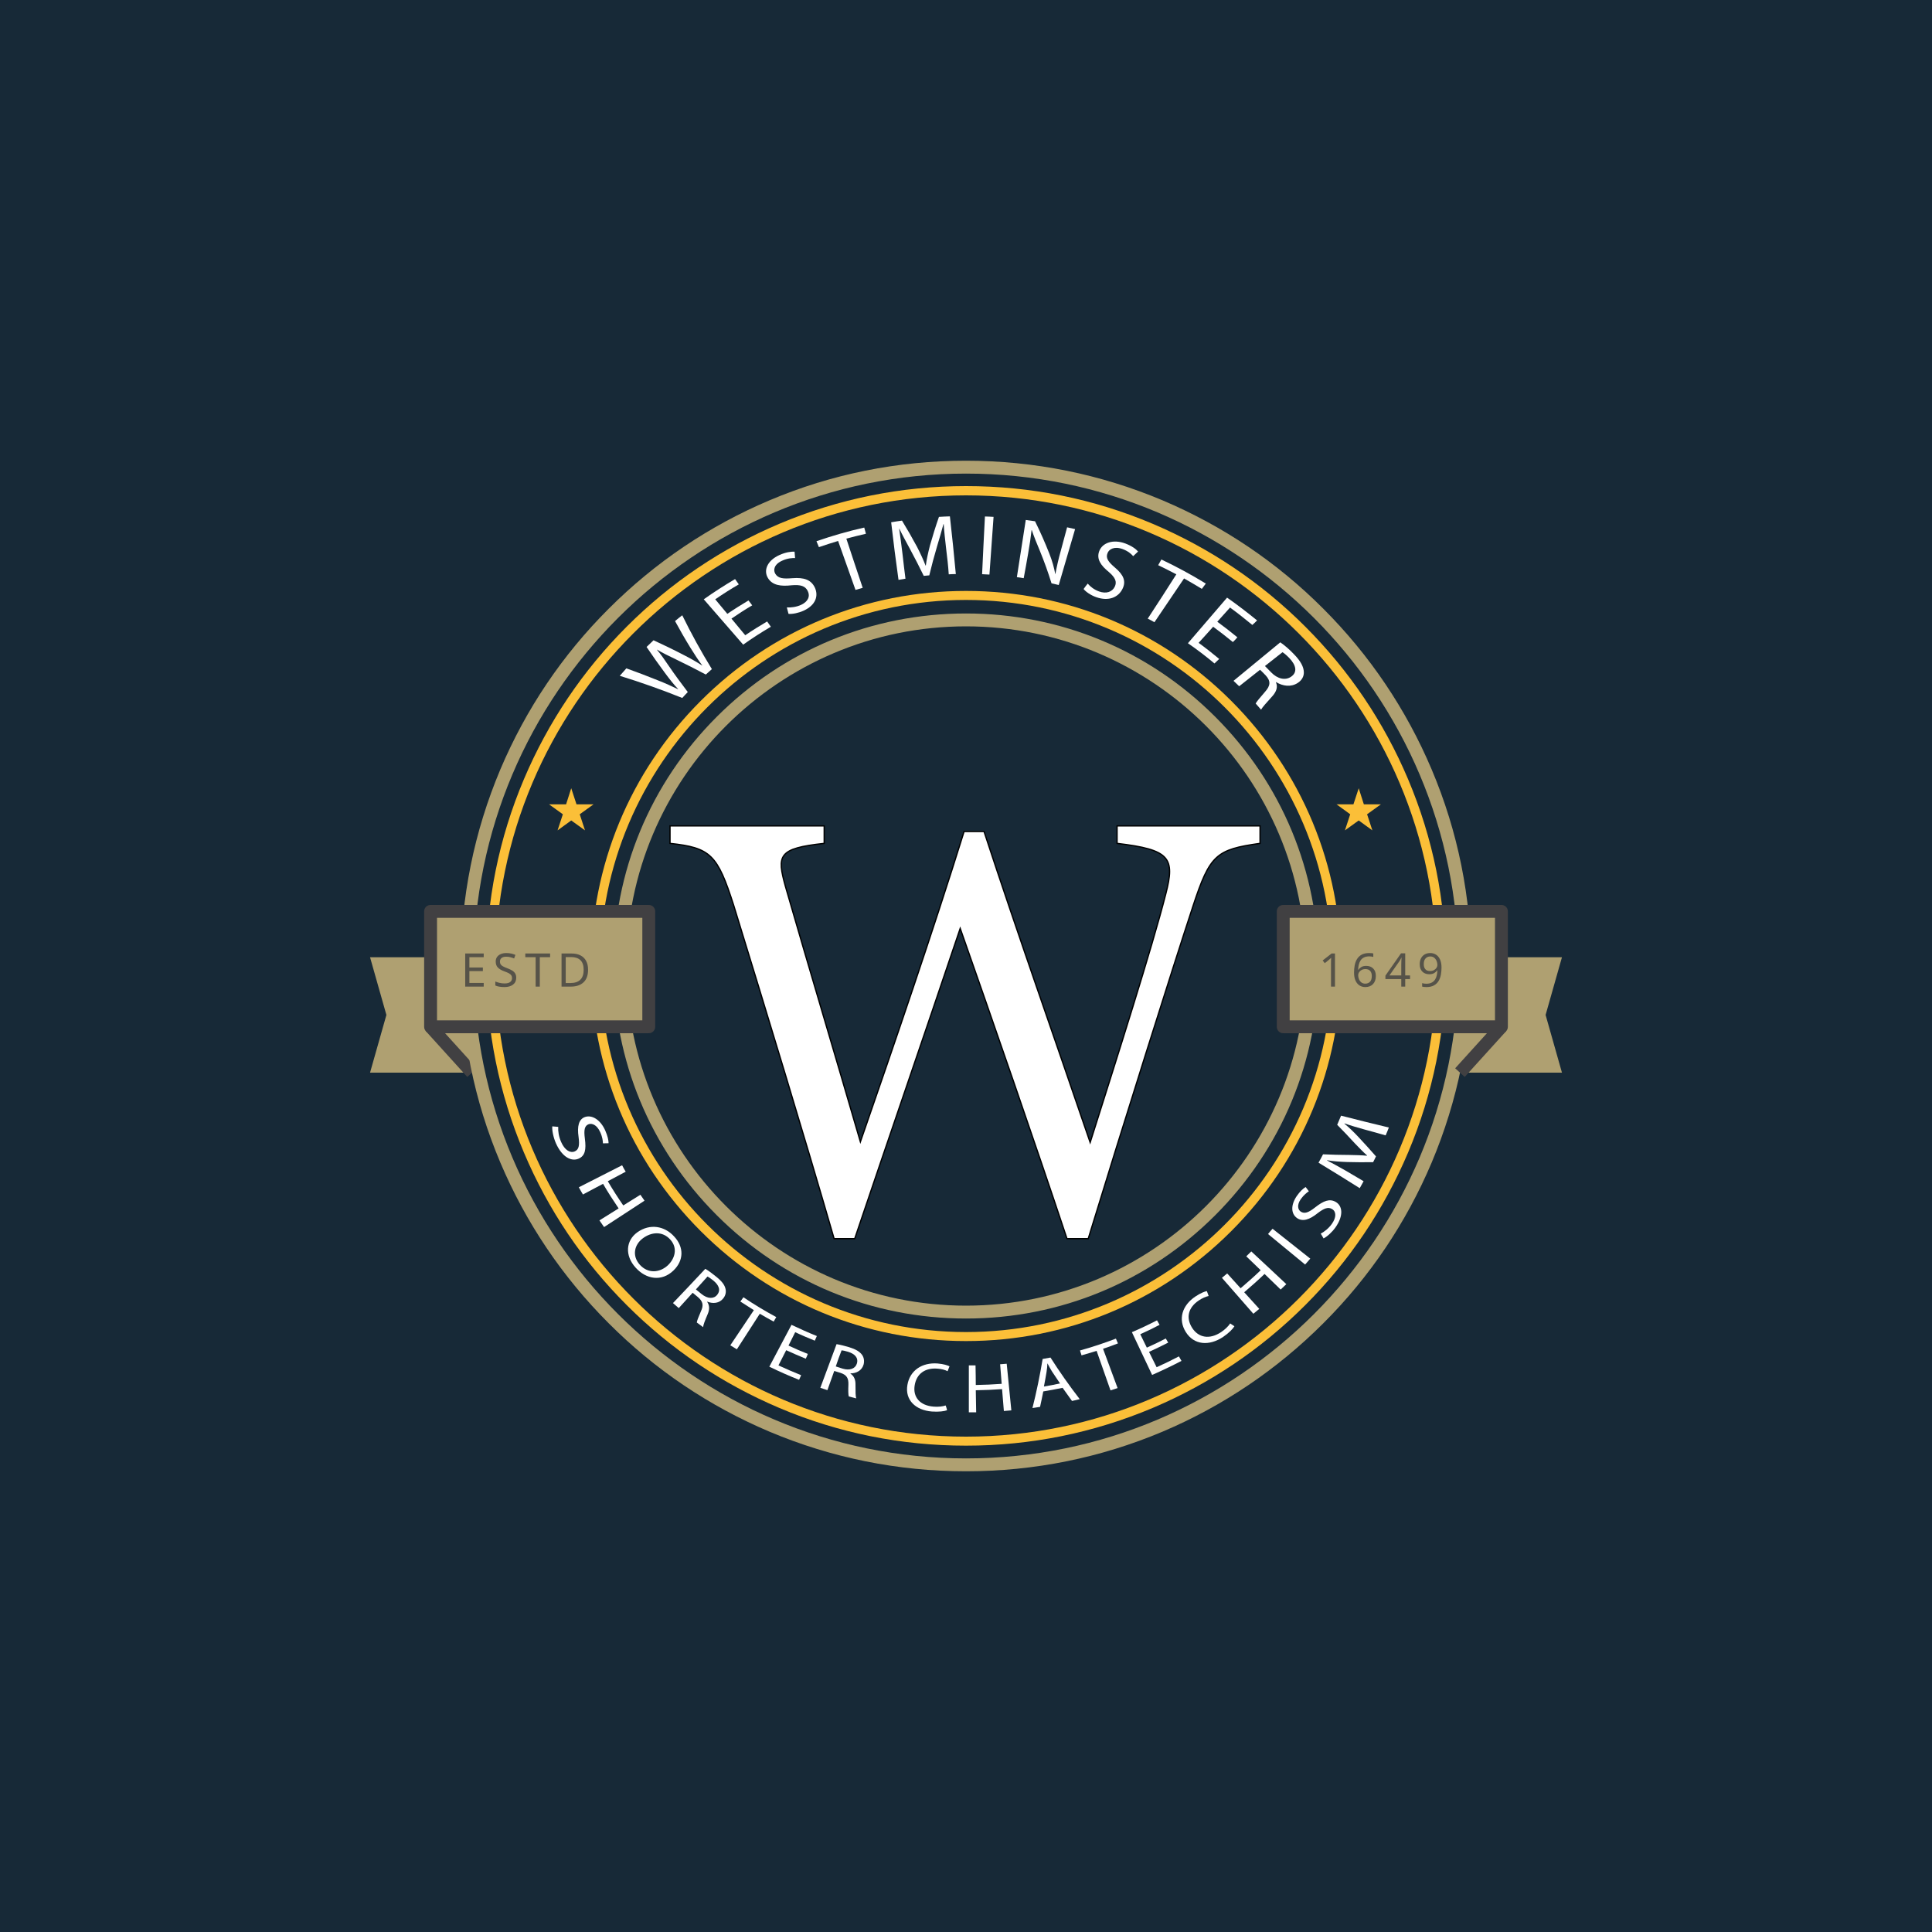
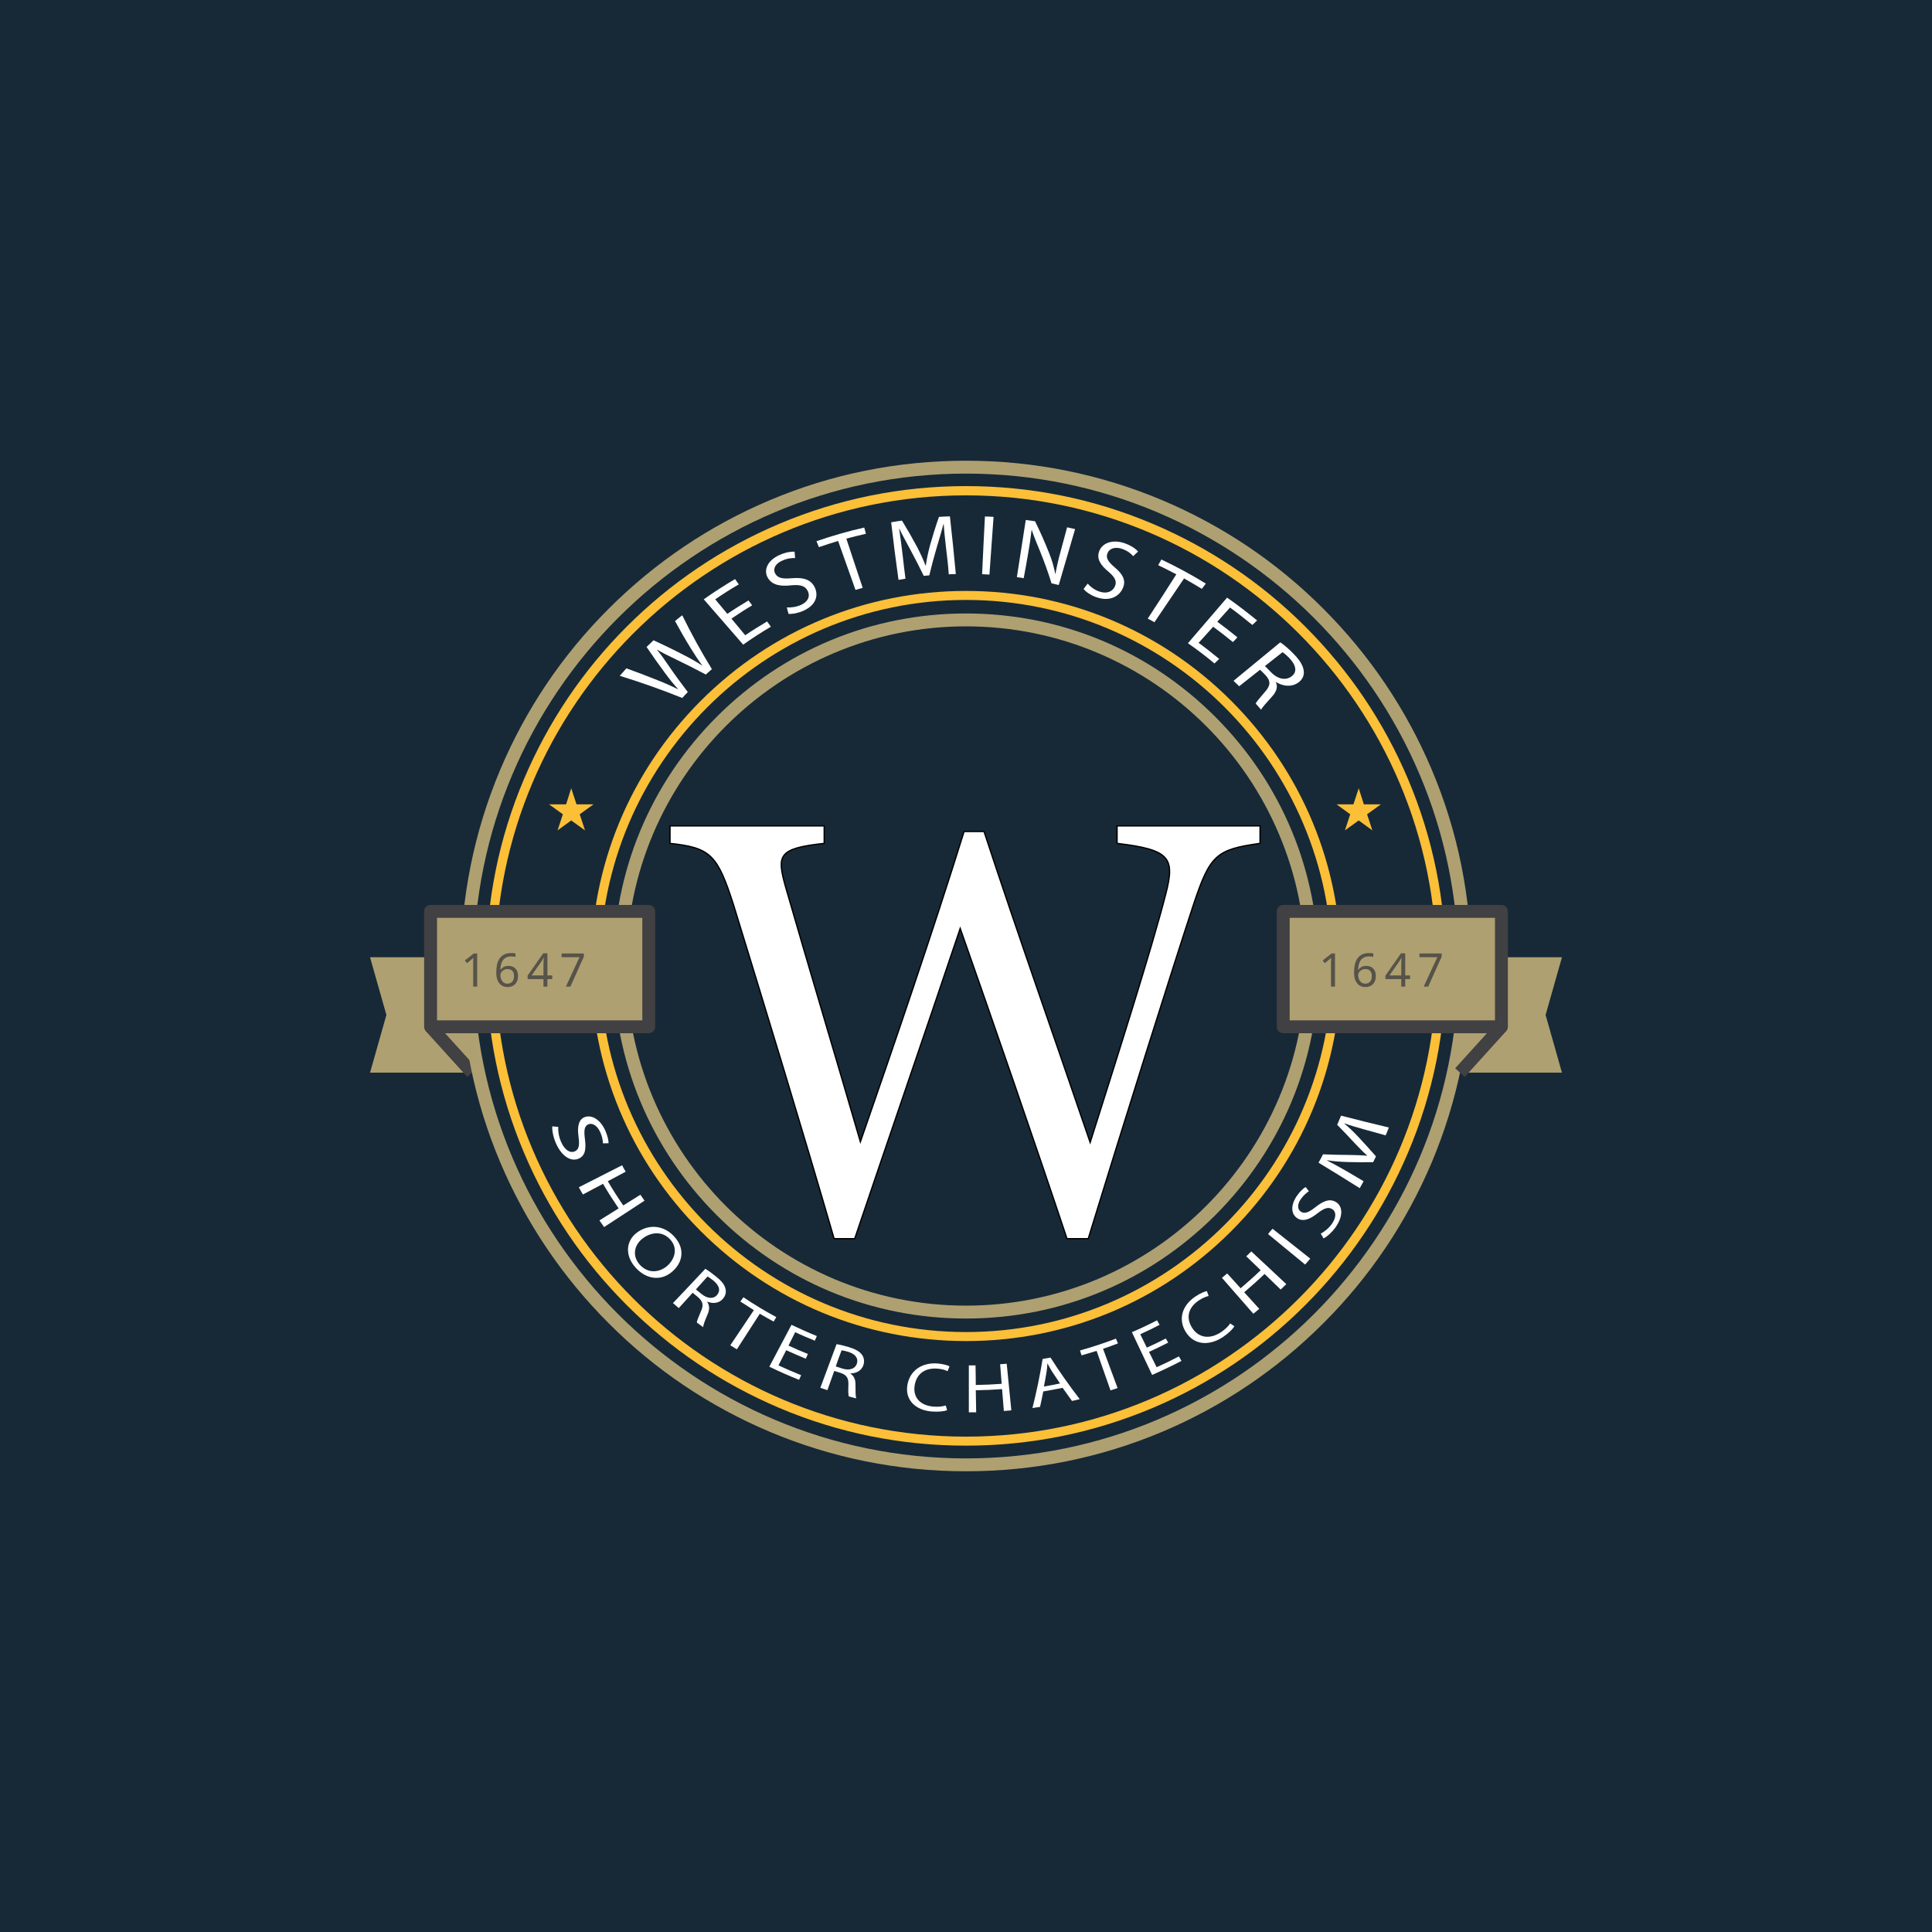
<svg xmlns="http://www.w3.org/2000/svg" version="1.1" id="Layer_1" x="0px" y="0px" viewBox="0 0 1500 1500" style="enable-background:new 0 0 1500 1500;" xml:space="preserve">
  <style type="text/css">
	.st0{fill:#172937;}
	.st1{fill:#AFA071;}
	.st2{fill:#414042;}
	.st3{fill:#FBBF38;}
	.st4{fill:#FFFFFF;stroke:#000000;stroke-miterlimit:10;}
	.st5{fill:#FFFFFF;}
	.st6{fill:#565349;}
	.st7{font-family:'Arial-Black';}
	.st8{font-size:36px;}
	.st9{letter-spacing:5;}
</style>
  <rect id="XMLID_28_" class="st0" width="1500" height="1500" />
  <g id="XMLID_298_">
    <g id="XMLID_2_">
      <g id="XMLID_47_">
        <polygon class="st1" points="366.5,832.8 287.3,832.8 300,788 287.3,743.2 366.5,743.2    " />
      </g>
      <g id="XMLID_49_">
        <rect id="XMLID_281_" x="345.4" y="791" transform="matrix(0.7412 -0.6713 0.6713 0.7412 -456.4357 446.1226)" class="st2" width="10" height="48" />
      </g>
      <g id="XMLID_29_">
        <path id="XMLID_282_" class="st1" d="M750,1142.3c-53,0-104.3-10.4-152.7-30.8c-46.7-19.8-88.7-48-124.7-84.1     c-36-36-64.3-78-84.1-124.7C368,854.3,357.7,803,357.7,750s10.4-104.3,30.8-152.7c19.8-46.7,48-88.7,84.1-124.7     c36-36,78-64.3,124.7-84.1C645.7,368,697,357.7,750,357.7s104.3,10.4,152.7,30.8c46.7,19.8,88.7,48,124.7,84.1     c36,36,64.3,78,84.1,124.7c20.5,48.4,30.8,99.7,30.8,152.7s-10.4,104.3-30.8,152.7c-19.8,46.7-48,88.7-84.1,124.7     c-36,36-78,64.3-124.7,84.1C854.3,1131.9,803,1142.3,750,1142.3z M750,367.7c-210.8,0-382.3,171.5-382.3,382.3     s171.5,382.3,382.3,382.3s382.3-171.5,382.3-382.3S960.8,367.7,750,367.7z" />
      </g>
      <g id="XMLID_31_">
        <path id="XMLID_278_" class="st3" d="M750,1122.4c-50.3,0-99-9.8-145-29.3c-44.3-18.8-84.2-45.6-118.4-79.8s-61-74-79.8-118.4     c-19.4-45.9-29.3-94.7-29.3-145s9.8-99,29.3-145c18.8-44.3,45.6-84.2,79.8-118.4s74-61,118.4-79.8c45.9-19.4,94.7-29.3,145-29.3     s99,9.8,145,29.3c44.3,18.8,84.2,45.6,118.4,79.8c34.2,34.2,61,74,79.8,118.4c19.4,45.9,29.3,94.7,29.3,145s-9.8,99-29.3,145     c-18.8,44.3-45.6,84.2-79.8,118.4s-74,61-118.4,79.8C849,1112.5,800.3,1122.4,750,1122.4z M750,384.6     c-201.5,0-365.4,163.9-365.4,365.4s163.9,365.4,365.4,365.4s365.4-163.9,365.4-365.4S951.5,384.6,750,384.6z" />
      </g>
      <g id="XMLID_40_">
        <path id="XMLID_45_" class="st3" d="M750,1041.2c-77.8,0-150.9-30.3-205.9-85.3S458.8,827.8,458.8,750s30.3-150.9,85.3-205.9     s128.1-85.3,205.9-85.3s150.9,30.3,205.9,85.3s85.3,128.1,85.3,205.9s-30.3,150.9-85.3,205.9     C900.9,1010.9,827.8,1041.2,750,1041.2z M750,465.8c-156.7,0-284.2,127.5-284.2,284.2s127.5,284.2,284.2,284.2     s284.2-127.5,284.2-284.2S906.7,465.8,750,465.8z" />
      </g>
      <g id="XMLID_50_">
        <path id="XMLID_243_" class="st1" d="M750,1023.7c-73.1,0-141.8-28.5-193.5-80.2S476.3,823.1,476.3,750s28.5-141.8,80.2-193.5     s120.4-80.2,193.5-80.2s141.8,28.5,193.5,80.2s80.2,120.4,80.2,193.5s-28.5,141.8-80.2,193.5S823.1,1023.7,750,1023.7z      M750,486.3c-145.4,0-263.7,118.3-263.7,263.7s118.3,263.7,263.7,263.7s263.7-118.3,263.7-263.7S895.4,486.3,750,486.3z" />
      </g>
      <g id="XMLID_58_">
        <rect x="334.3" y="707.6" class="st1" width="169.4" height="89.6" />
      </g>
      <g id="XMLID_59_">
        <path id="XMLID_210_" class="st2" d="M503.7,802.2H334.3c-2.8,0-5-2.2-5-5v-89.6c0-2.8,2.2-5,5-5h169.4c2.8,0,5,2.2,5,5v89.6     C508.7,800,506.4,802.2,503.7,802.2z M339.3,792.2h159.4v-79.6H339.3V792.2z" />
      </g>
      <g id="XMLID_63_">
        <polygon class="st1" points="1133.5,832.8 1212.7,832.8 1200,788 1212.7,743.2 1133.5,743.2    " />
      </g>
      <g id="XMLID_91_">
        <rect id="XMLID_205_" x="1125.6" y="810" transform="matrix(0.6713 -0.7412 0.7412 0.6713 -226.2008 1119.955)" class="st2" width="48" height="10" />
      </g>
      <g id="XMLID_92_">
        <rect id="XMLID_113_" x="996.3" y="707.6" class="st1" width="169.4" height="89.6" />
      </g>
      <g id="XMLID_94_">
        <path id="XMLID_206_" class="st2" d="M1165.7,802.2H996.3c-2.8,0-5-2.2-5-5v-89.6c0-2.8,2.2-5,5-5h169.4c2.8,0,5,2.2,5,5v89.6     C1170.7,800,1168.5,802.2,1165.7,802.2z M1001.3,792.2h159.4v-79.6h-159.4L1001.3,792.2L1001.3,792.2z" />
      </g>
      <g id="XMLID_97_">
        <polygon id="XMLID_98_" class="st3" points="443.5,612 447.6,624.5 460.8,624.5 450.1,632.2 454.2,644.7 443.5,637 432.9,644.7      437,632.2 426.3,624.5 439.5,624.5    " />
      </g>
      <g id="XMLID_99_">
        <polygon id="XMLID_100_" class="st3" points="1054.9,612 1058.9,624.5 1072.1,624.5 1061.4,632.2 1065.5,644.7 1054.9,637      1044.2,644.7 1048.3,632.2 1037.7,624.5 1050.8,624.5    " />
      </g>
    </g>
  </g>
  <g>
    <g>
      <path class="st4" d="M978.2,654.8c-33.9,4.8-38.8,8.7-51.9,48.5c-16,48.5-54.8,171.6-81.4,258.4h-16.5    c-25.2-75.6-57.7-169.2-82.9-240.9c-28.1,83.4-56.7,166.3-81.9,240.9h-16c-24.2-83.4-51.9-174-78-258.9    c-12.6-39.3-17.9-44.6-49.4-48v-13.6h119.7v13.6c-35.9,3.9-36.8,9.2-30.1,33.4c18.9,65.4,38.3,129.9,58.2,198.3    c26.7-77.1,55.7-161.4,80.5-240.9H764c27.1,82.4,54.3,159,82.4,241.4c20.4-64.5,48-150.8,58.7-192.9c7.3-28.1,3.4-34.4-37.8-39.3    v-13.6h111V654.8z" />
    </g>
  </g>
  <g>
    <g>
      <path class="st5" d="M529.7,541.9c-15.7-6.3-31.9-12.1-48.5-17.2c1.7-2,3.4-3.9,5.1-5.8c8.2,2.9,16.2,6,24.2,9.2    c5.9,2.3,11.6,4.9,15.9,7c0,0,0.1-0.1,0.1-0.1c-3.3-3.4-6.8-7.9-10.5-12.9c-4.8-6.5-9.5-13.1-14-19.8c1.8-1.8,3.6-3.5,5.4-5.2    c7.8,3.6,15.5,7.3,23,11.2c5.3,2.7,10.5,5.6,14.7,8.4c0,0,0.1-0.1,0.1-0.1c-3.1-4.1-6-8.6-9.1-13.6c-4.2-6.8-8.2-13.8-12-20.8    c1.8-1.5,3.7-3.1,5.6-4.5c7,14.3,14.7,28.3,23,41.8c-1.6,1.4-3.1,2.8-4.7,4.2c-7.7-4.1-15.4-8-23.3-11.8    c-5.8-2.8-10.2-4.9-14.5-7.5c0,0-0.1,0.1-0.1,0.1c3,3.6,5.7,7.4,9.2,12.6c4.7,6.9,9.7,13.6,14.7,20.2    C532.6,538.8,531.1,540.3,529.7,541.9z" />
      <path class="st5" d="M584,470c-5.5,3.2-10.8,6.7-16.1,10.3c3.6,4.3,7.2,8.6,10.7,12.9c5.6-3.8,11.2-7.3,17-10.7    c1,1.4,1.9,2.7,2.9,4.1c-7.3,4.3-14.5,8.9-21.5,13.9c-10.2-11.7-20.4-23.5-30.6-35.2c7.9-5.6,16-10.8,24.3-15.7    c1,1.4,1.9,2.7,2.9,4.1c-6.2,3.6-12.3,7.5-18.3,11.6c3.1,3.8,6.3,7.5,9.4,11.3c5.4-3.7,10.9-7.1,16.4-10.4    C582.1,467.3,583,468.7,584,470z" />
      <path class="st5" d="M610.9,471.6c3.2,0.2,7.4-0.3,11.1-2c5.4-2.5,7.2-6.7,5.1-10.8c-1.9-3.8-5.4-5-12.5-4.4    c-8.4,1-14.9,0-18.3-5.5c-3.8-6.1-0.5-13.8,8.9-18c4.9-2.2,9-2.7,11.7-2.6c0.1,1.7,0.3,3.3,0.4,5c-1.9-0.1-5.7,0-10,2    c-6.5,2.9-7,7.4-5.4,10.1c2.2,3.7,6,4.1,13.3,3.5c9-0.7,14.5,1.2,17.4,7.2c3,6.4,0.9,13.6-8.6,18c-3.9,1.8-8.8,2.8-11.8,2.5    C611.7,474.8,611.3,473.2,610.9,471.6z" />
      <path class="st5" d="M650.7,420c-5,1.5-9.9,3.1-14.9,4.8c-0.6-1.5-1.3-3.1-1.9-4.6c12.2-4.2,24.6-7.8,37.1-10.6    c0.4,1.6,0.9,3.2,1.3,4.8c-5.1,1.2-10.1,2.4-15.2,3.8c4.2,12.7,8.4,25.5,12.7,38.2c-1.9,0.5-3.7,1-5.6,1.6    C659.7,445.4,655.2,432.7,650.7,420z" />
      <path class="st5" d="M734.6,426.2c-0.7-6.2-1.6-13.7-1.9-19.3c-0.1,0-0.2,0-0.2,0c-1.4,5.3-3.1,11-5,17.4    c-2.2,7.4-4.2,14.9-6,22.4c-1.4,0.1-2.9,0.3-4.3,0.4c-3.3-6.8-6.8-13.6-10.4-20.3c-3.2-6-6.2-11.4-8.6-16.4c0,0-0.1,0-0.1,0    c0.8,5.5,1.8,13,2.6,19.7c0.7,6.4,1.5,12.8,2.3,19.2c-1.8,0.3-3.6,0.6-5.4,0.9c-2.1-14.9-4-29.8-5.7-44.7c2.8-0.5,5.6-0.9,8.4-1.3    c4.1,6.7,8,13.5,11.7,20.4c2.7,5.3,4.9,10,6.6,14.5c0.1,0,0.1,0,0.2,0c0.6-4.6,1.7-9.7,3.2-15.5c2.1-7.4,4.4-14.9,7-22.3    c2.8-0.2,5.7-0.3,8.5-0.4c1.7,14.9,3.2,29.8,4.6,44.8c-1.8,0-3.7,0.1-5.5,0.2C736.2,439.3,735.4,432.8,734.6,426.2z" />
      <path class="st5" d="M771.4,401.3c-1.1,14.9-2.1,29.9-3.2,44.8c-1.9-0.1-3.8-0.2-5.7-0.3c0.7-14.9,1.4-29.9,2.2-44.8    C767,401,769.2,401.2,771.4,401.3z" />
      <path class="st5" d="M789.5,448.1c2.3-14.8,4.6-29.6,6.9-44.4c2.4,0.3,4.8,0.7,7.2,1c4.1,8.3,7.8,16.7,11.1,25.1    c2.3,5.8,3.7,11,4.6,15.9c0,0,0.1,0,0.1,0c1.1-5.9,2.3-11.3,4.2-18.1c1.6-6.1,3.3-12.2,4.9-18.2c2.1,0.5,4.1,0.9,6.2,1.4    c-4.2,14.5-8.4,28.9-12.7,43.4c-1.9-0.5-3.7-0.9-5.6-1.3c-2.6-8.4-5.6-16.8-9-25.1c-2.3-5.5-4.6-11.1-6.3-16.2c-0.1,0-0.2,0-0.2,0    c-0.6,5.6-1.4,11-2.7,18.4c-1.1,6.3-2.2,12.6-3.4,18.9C793,448.6,791.3,448.3,789.5,448.1z" />
      <path class="st5" d="M844.5,453.1c1.9,2.3,5.1,4.8,8.8,6.1c5.6,2,10.2,0.4,12.2-3.7c1.8-3.8,0.5-7-4.6-11.4    c-6.3-5.1-9.7-10.1-7.5-16.1c2.4-6.6,10.8-9.6,20.4-6c5,1.9,8.2,4.3,9.8,6.2c-1.3,1.2-2.6,2.4-3.8,3.6c-1.2-1.4-3.8-3.9-8.2-5.5    c-6.6-2.4-10.6,0.2-11.7,3.1c-1.6,3.9,0.5,6.8,5.9,11.4c6.6,5.6,8.7,10.6,5.6,16.6c-3.2,6.3-10.6,9.7-20.4,6.2    c-4-1.4-8-4.1-9.7-6.3C842.4,455.8,843.4,454.4,844.5,453.1z" />
      <path class="st5" d="M913.3,445.9c-4.7-2.5-9.4-4.8-14.1-7.1c0.8-1.5,1.7-2.9,2.5-4.4c11.8,5.6,23.3,11.8,34.5,18.7    c-1,1.4-2,2.7-3.1,4.1c-4.6-2.8-9.2-5.5-13.8-8.1c-7.7,11.3-15.3,22.7-23,34c-1.7-1-3.4-1.9-5.2-2.8    C898.6,468.9,906,457.4,913.3,445.9z" />
      <path class="st5" d="M957.2,498.5c-5-4.1-10.1-8.1-15.3-11.9c-3.8,4.2-7.5,8.4-11.3,12.5c5.5,4,10.8,8.2,16,12.5    c-1.2,1.2-2.5,2.4-3.7,3.5c-6.7-5.6-13.5-10.8-20.6-15.7c10.1-11.8,20.3-23.6,30.4-35.4c7.9,5.5,15.7,11.5,23.3,17.7    c-1.2,1.2-2.4,2.4-3.7,3.5c-5.7-4.7-11.4-9.2-17.3-13.5c-3.3,3.7-6.6,7.3-9.9,11c5.3,3.9,10.5,7.9,15.6,12.1    C959.6,496.2,958.4,497.3,957.2,498.5z" />
      <path class="st5" d="M994,498.7c3.1,2.1,7.1,5.5,10.5,9.1c5.4,5.5,7.7,10,7.8,14.1c0.1,3.3-1.6,6.3-4.7,8.3    c-5.3,3.5-11.7,2.5-16.8-0.6c-0.1,0-0.1,0.1-0.2,0.1c1.7,3.7,0.4,7.4-3,11.1c-4.5,5-7.6,8.4-8.5,10.2c-1.4-1.6-2.8-3.2-4.2-4.8    c0.6-1.3,3.3-4.5,7.2-9c4.4-4.9,4.6-8.4,0.6-12.8c-1.4-1.5-2.9-3-4.4-4.4c-5.4,4.3-10.8,8.5-16.2,12.8c-1.4-1.4-2.9-2.8-4.4-4.2    C969.9,518.6,981.9,508.6,994,498.7z M982.1,517.1c1.6,1.6,3.2,3.2,4.8,4.9c4.9,5.1,11,6.5,15.5,3.4c5.1-3.5,3.9-8.9-1.3-14.4    c-2.4-2.5-4.3-4-5.4-4.6C991.2,509.9,986.6,513.5,982.1,517.1z" />
    </g>
  </g>
  <g>
    <g>
      <path class="st5" d="M433.4,874.9c-0.2,3.2,0.4,7.6,2.3,11.8c2.7,6.2,6.9,8.7,10.4,7.3c3.3-1.4,4-4.5,3.1-11.3    c-1.2-8.2,0.1-13.8,5.1-15.5c5.6-1.8,12,2.4,15.6,10.5c1.9,4.3,2.6,7.7,2.6,9.9c-1.5,0-2.9,0.1-4.4,0.1c0-1.6-0.3-4.8-2.1-8.7    c-2.6-5.8-6.4-7-8.9-6.2c-3.3,1.2-3.9,4.5-3,11.3c1.1,8.4,0.2,13.3-4.9,15.5c-5.3,2.3-12.6-0.8-17.6-12c-2-4.6-3.1-10.1-2.8-13.1    C430.4,874.7,431.9,874.8,433.4,874.9z" />
      <path class="st5" d="M485.8,909.7c-4.6,2.5-9.3,4.9-13.9,7.4c3.8,6.5,7.8,12.7,12,18.8c4.4-2.8,8.9-5.6,13.3-8.3    c1.1,1.6,2.1,3.1,3.2,4.6c-10.5,6.8-20.9,13.7-31.4,20.5c-1.2-1.7-2.4-3.5-3.6-5.2c5-3.1,9.9-6.2,14.9-9.3    c-4.2-6.2-8.3-12.5-12.1-19.1c-5.2,2.8-10.4,5.5-15.6,8.3c-1.1-1.8-2.2-3.7-3.2-5.6c11.2-5.7,22.4-11.4,33.6-17.1    C483.8,906.4,484.8,908,485.8,909.7z" />
      <path class="st5" d="M522.9,986.4c-9.2,8.9-21.2,6.9-29.4-2.2c-8.5-9.4-7.7-21,1.4-27.5c9.7-6.9,21.1-4.9,28.5,3.3    C531.2,968.3,530.9,978.7,522.9,986.4z M499,961.5c-6.4,4.8-8.6,13.4-2.2,20.5c6.5,7.1,15.5,6.1,21.7,0.4c5.4-5.1,8-13.3,1.9-20    C514.3,955.6,505.6,956.5,499,961.5z" />
      <path class="st5" d="M547.6,985.1c2.4,1.4,5.5,3.7,8.3,6c4.4,3.5,6.7,6.4,7.4,9.6c0.6,2.5,0,5.2-1.8,7.4c-3,3.8-7.9,4.3-12.4,2.5    c0,0-0.1,0.1-0.1,0.1c2,2.8,2,6,0.4,9.7c-2.1,4.9-3.4,8.3-3.5,10c-1.6-1.2-3.3-2.4-4.9-3.6c0.1-1.3,1.3-4.3,3.2-8.7    c2.2-4.7,1.6-7.6-2.3-11c-1.4-1.1-2.7-2.3-4.1-3.4c-3.6,4-7.2,7.9-10.8,11.9c-1.5-1.3-3-2.6-4.5-3.9    C530.9,1002.9,539.3,994,547.6,985.1z M540.3,1001.1c1.5,1.2,2.9,2.4,4.4,3.6c4.7,3.8,9.5,3.9,12.1,0.6c3-3.7,1.3-7.6-3.1-11.2    c-2-1.6-3.6-2.6-4.4-3C546.4,994.4,543.3,997.7,540.3,1001.1z" />
      <path class="st5" d="M585.3,1017.2c-3.5-2.2-7-4.4-10.5-6.7c0.8-1.1,1.6-2.2,2.4-3.3c8.3,5.6,16.8,10.7,25.5,15.4    c-0.7,1.2-1.4,2.3-2,3.5c-3.6-2-7.3-4-10.8-6.1c-5.9,9.2-11.9,18.4-17.8,27.6c-1.7-1-3.4-2-5.1-3.1    C573.1,1035.4,579.2,1026.3,585.3,1017.2z" />
      <path class="st5" d="M625.6,1054.9c-5.1-2.1-10.2-4.3-15.2-6.6c-2,3.9-4,7.9-6,11.8c5.8,2.7,11.7,5.2,17.6,7.6    c-0.5,1.2-1.1,2.4-1.6,3.6c-7.8-3.1-15.5-6.5-23.1-10.2c5.7-10.8,11.5-21.7,17.2-32.5c6.5,3.1,13,6,19.7,8.7    c-0.5,1.2-1.1,2.4-1.6,3.6c-5.1-2.1-10.2-4.2-15.2-6.6c-1.7,3.5-3.5,6.9-5.2,10.4c4.9,2.3,9.9,4.5,15,6.5    C626.7,1052.5,626.2,1053.7,625.6,1054.9z" />
      <path class="st5" d="M649.5,1043.6c2.6,0.4,6.2,1.3,9.6,2.3c5.2,1.6,8.3,3.4,10.2,6c1.5,2.1,1.9,4.8,1.2,7.5    c-1.3,4.6-5.5,6.9-10.2,6.9c0,0.1,0,0.1,0,0.2c2.8,1.8,4,4.8,3.9,8.7c0,5.3,0,8.9,0.6,10.5c-1.9-0.5-3.8-1-5.8-1.5    c-0.4-1.2-0.5-4.5-0.3-9.1c0.2-5.2-1.4-7.6-6.1-9.2c-1.6-0.5-3.3-1-4.9-1.5c-1.8,5-3.5,10-5.3,14.9c-1.8-0.6-3.7-1.2-5.5-1.8    C641.1,1066.1,645.3,1054.9,649.5,1043.6z M648.9,1060.9c1.8,0.6,3.5,1.1,5.3,1.7c5.6,1.7,9.9,0,11.1-4c1.3-4.5-1.7-7.5-6.9-9.1    c-2.4-0.7-4.2-1.1-5-1.1C651.8,1052.5,650.3,1056.7,648.9,1060.9z" />
      <path class="st5" d="M735.3,1094.9c-2.1,0.8-6.4,1.4-11.8,1c-12.6-1-21-8.9-19-20.6c1.9-11.3,11.4-17.6,23.4-16.7    c4.9,0.4,7.9,1.5,9.3,2.2c-0.5,1.3-1,2.5-1.5,3.8c-1.9-1-4.7-1.8-8-2c-9.3-0.7-16.2,3.8-17.6,13.3c-1.3,8.8,4.1,15.4,14.8,16.2    c3.4,0.3,7-0.1,9.3-0.9C734.7,1092.4,735,1093.6,735.3,1094.9z" />
      <path class="st5" d="M757.4,1060.1c0.1,5.1,0.2,10.2,0.2,15.2c6.7-0.1,13.4-0.4,20.1-0.9c-0.4-5.1-0.8-10.1-1.2-15.2    c1.7-0.1,3.4-0.3,5.1-0.4c1.2,12.1,2.4,24.2,3.6,36.2c-1.9,0.2-3.9,0.3-5.8,0.5c-0.5-5.7-0.9-11.3-1.4-17    c-6.8,0.5-13.6,0.8-20.4,0.9c0.1,5.7,0.2,11.4,0.3,17.1c-1.9,0-3.8,0-5.7,0c0-12.1,0-24.3,0-36.4    C754,1060.1,755.7,1060.1,757.4,1060.1z" />
      <path class="st5" d="M810,1080.3c-0.8,4-1.6,8-2.5,12c-2,0.3-3.9,0.6-5.9,0.9c3.2-12.7,5.8-25.4,7.9-38.1c2-0.4,4-0.7,6.1-1.1    c7,11,14.6,21.8,22.7,32.3c-2,0.5-4,1-6,1.4c-2.5-3.4-4.9-6.8-7.3-10.2C820,1078.5,815,1079.5,810,1080.3z M823,1074.1    c-2.1-3.1-4.2-6.3-6.3-9.4c-1.4-2.2-2.4-4.2-3.4-6.1c0,0-0.1,0-0.1,0c-0.1,2.2-0.3,4.5-0.7,6.8c-0.6,3.7-1.3,7.4-2,11.1    C814.7,1075.8,818.9,1075,823,1074.1z" />
      <path class="st5" d="M851.4,1048.8c-3.9,1.2-7.8,2.4-11.7,3.5c-0.4-1.3-0.8-2.6-1.2-3.8c9.4-2.6,18.7-5.7,27.9-9.2    c0.5,1.2,1,2.5,1.6,3.7c-3.8,1.5-7.7,2.9-11.6,4.2c3.8,10.2,7.6,20.4,11.3,30.5c-1.8,0.6-3.7,1.2-5.5,1.8    C858.6,1069.2,855,1059,851.4,1048.8z" />
      <path class="st5" d="M907,1042.4c-4.9,2.5-9.9,4.9-14.9,7.2c2,4,3.9,7.9,5.9,11.9c5.8-2.6,11.6-5.4,17.3-8.4    c0.7,1.2,1.3,2.3,2,3.5c-7.5,3.9-15.1,7.5-22.8,10.9c-5.2-11.1-10.5-22.1-15.7-33.2c6.6-2.8,13.1-5.9,19.5-9.2    c0.7,1.2,1.3,2.3,2,3.5c-4.9,2.6-9.9,5-15,7.3c1.7,3.5,3.4,6.9,5.1,10.4c5-2.2,9.9-4.6,14.7-7.1    C905.7,1040.1,906.4,1041.3,907,1042.4z" />
      <path class="st5" d="M958.4,1029.7c-1.2,2-4.2,5.2-8.8,8.3c-10.8,7.2-22.6,6.4-29-3.9c-6.1-9.9-2.8-20.6,7.5-27.5    c4.2-2.8,7.3-3.9,8.9-4.2c0.5,1.3,0.9,2.5,1.4,3.8c-2.2,0.5-4.9,1.6-7.7,3.5c-7.9,5.3-10.3,13.1-5.1,21.3    c4.9,7.6,13.5,9.3,22.7,3.1c2.9-2,5.5-4.5,6.8-6.6C956.2,1028.2,957.3,1028.9,958.4,1029.7z" />
      <path class="st5" d="M952.8,988.7c3.5,3.8,6.9,7.7,10.4,11.5c5.3-4.5,10.5-9.1,15.6-14c-3.7-3.6-7.5-7.2-11.2-10.8    c1.3-1.2,2.6-2.5,3.9-3.8c9.1,8.5,18.2,16.9,27.2,25.4c-1.4,1.4-2.9,2.8-4.4,4.2c-4.2-4-8.4-8.1-12.5-12.1    c-5.1,4.9-10.4,9.6-15.8,14.2c3.9,4.3,7.8,8.6,11.7,12.9c-1.5,1.3-3.1,2.5-4.6,3.8c-8.1-9.3-16.3-18.6-24.4-27.9    C950.1,990.9,951.5,989.8,952.8,988.7z" />
      <path class="st5" d="M988,954c9.8,7.7,19.5,15.5,29.3,23.2c-1.3,1.5-2.7,3.1-4,4.6c-9.6-7.9-19.2-15.8-28.8-23.7    C985.6,956.7,986.8,955.3,988,954z" />
      <path class="st5" d="M1025.4,957.8c2.7-1.4,6.1-4,8.6-7.5c3.7-5.2,3.5-9.7,0.2-11.6c-3-1.8-6.1-0.7-11.3,3.3    c-6.2,5-11.6,6.7-15.9,3.7c-4.8-3.4-4.9-10.2-0.2-17.1c2.5-3.6,5-5.9,6.9-7c0.9,1.1,1.7,2.2,2.5,3.3c-1.4,0.9-3.9,2.8-6.2,6    c-3.4,4.9-2.2,8.4-0.1,9.8c2.9,1.9,6,0.8,11.2-3.3c6.5-5.1,11.2-7,16-4.2c5,2.9,6.4,10.2-0.2,19.7c-2.7,3.8-6.6,7.3-9.3,8.6    C1026.9,960.2,1026.2,959,1025.4,957.8z" />
      <path class="st5" d="M1059.6,877c-5.1-1.4-11.3-3.2-15.7-4.8c0,0.1-0.1,0.1-0.1,0.2c3.6,3,7.2,6.4,11.1,10.6    c4.5,4.8,9,9.8,13.4,14.8c-0.7,1.5-1.4,3-2.2,4.5c-6.7,0.1-13.4,0.1-20-0.1c-5.9-0.2-11.2-0.6-15.8-1.4c0,0,0,0.1-0.1,0.1    c4.2,2.2,9.7,5.2,14.6,8c4.6,2.7,9.3,5.5,13.9,8.2c-1,1.8-2,3.6-3,5.4c-10.6-6.7-21.3-13.3-32-19.8c1.2-2.1,2.4-4.3,3.5-6.5    c6.7,0.3,13.5,0.5,20.2,0.5c5.2,0.1,9.7,0.2,13.9,0.6c0-0.1,0.1-0.1,0.1-0.2c-3-2.6-6-5.8-9.6-9.5c-4.5-4.9-9-9.7-13.6-14.3    c1-2.3,2-4.7,3-7.1c12.3,3.2,24.7,6.2,37.1,9.2c-0.8,2.1-1.6,4.1-2.5,6.1C1070.4,879.9,1065,878.5,1059.6,877z" />
    </g>
  </g>
-   <text transform="matrix(1 0 0 1 1023.7 766.0002)" class="st6 st7 st8 st9">1649</text>
-   <text transform="matrix(1 0 0 1 357.7007 766.0006)" class="st6 st7 st8 st9">ESTD</text>
+   <text transform="matrix(1 0 0 1 1023.7 766.0002)" class="st6 st7 st8 st9">1647</text>
+   <text transform="matrix(1 0 0 1 357.7004 766.0004)" class="st6 st7 st8 st9">1647</text>
</svg>
